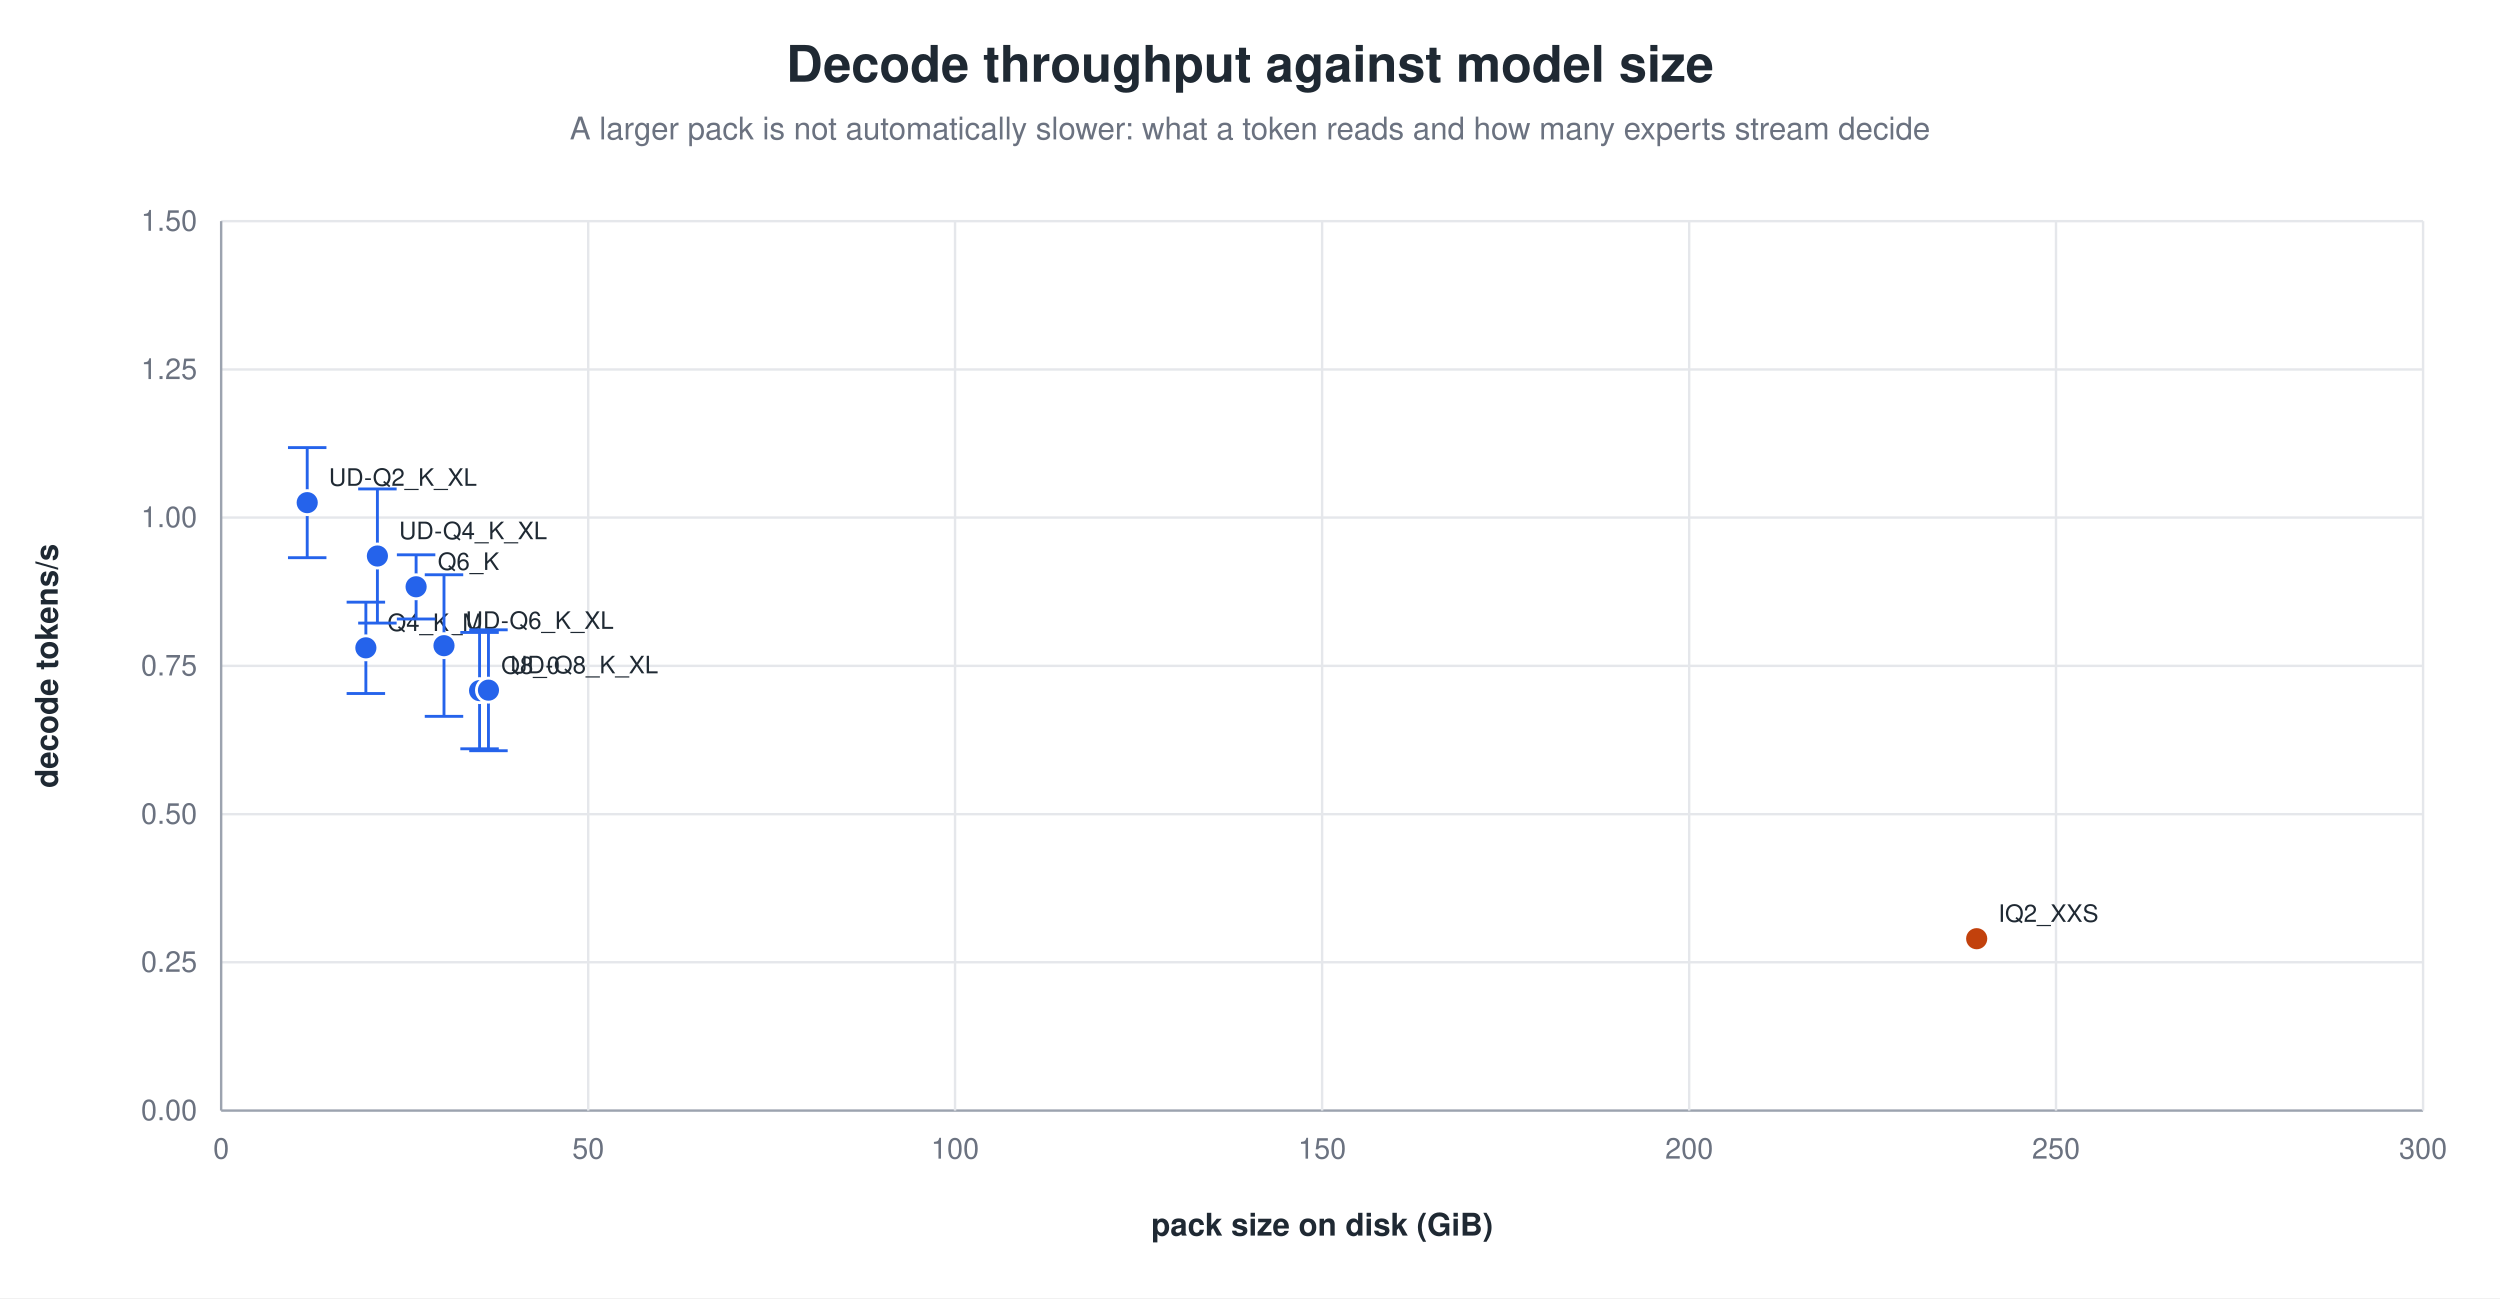
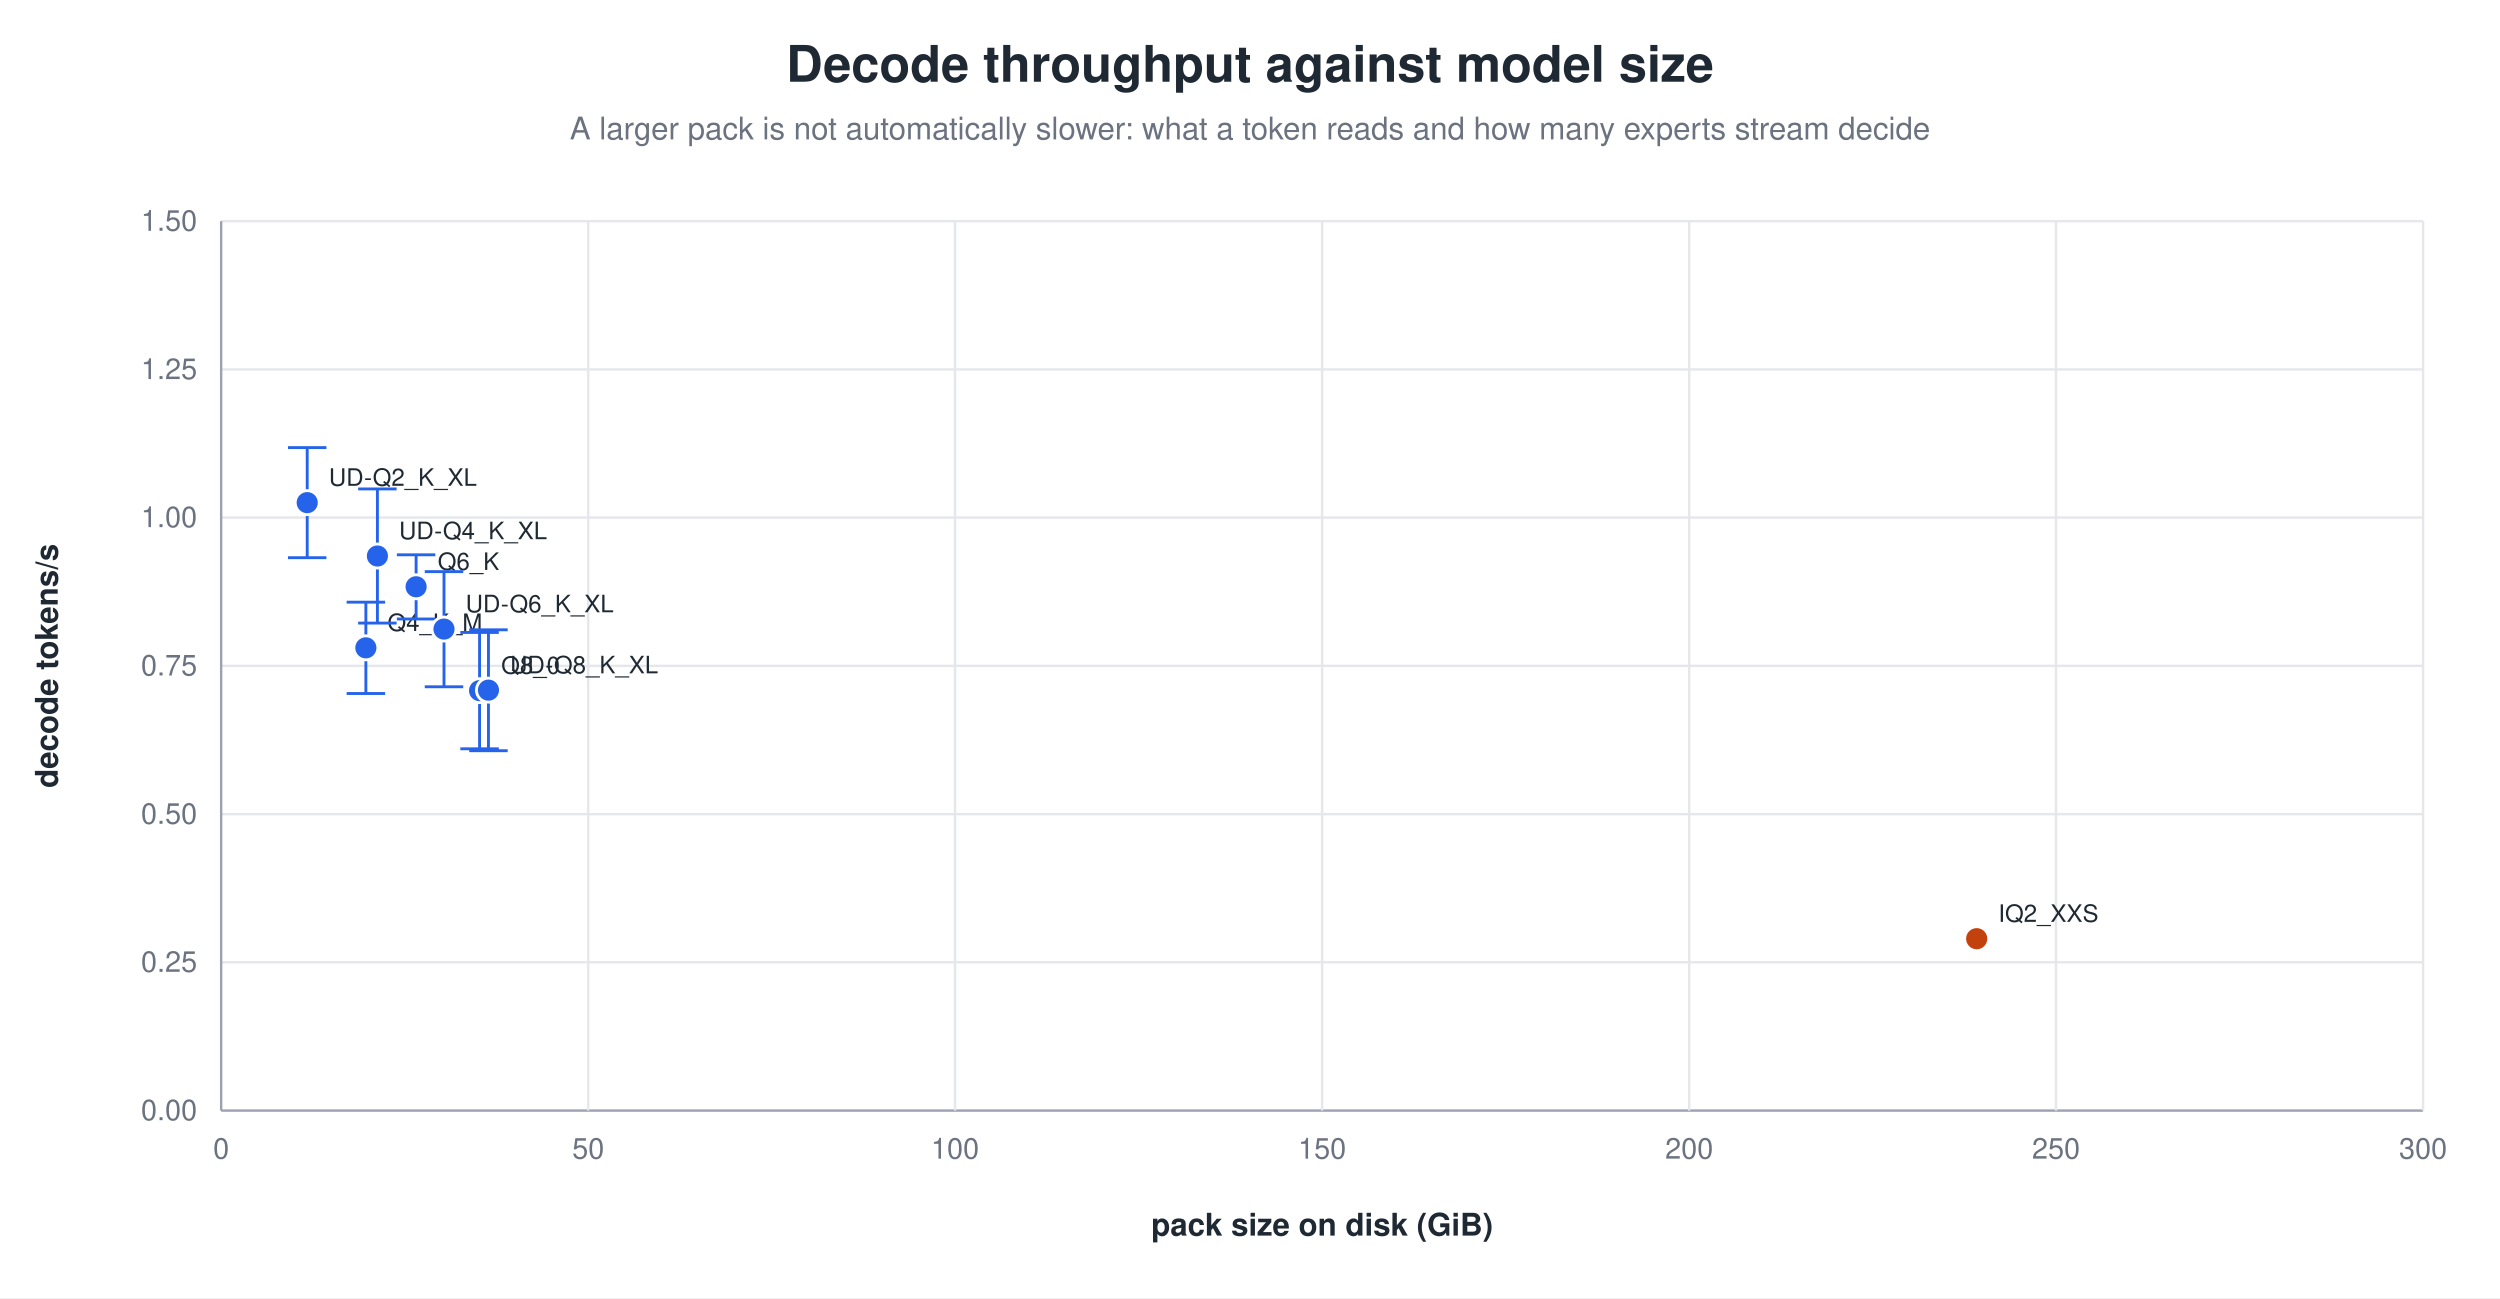
<svg xmlns="http://www.w3.org/2000/svg" width="1040" height="540" viewBox="0 0 1040 540" role="img" aria-label="Decode throughput against model size">
  <rect width="1040" height="540" fill="white" />
  <text x="520.0" y="34" text-anchor="middle" font-family="Helvetica, Arial, sans-serif" font-size="21" font-weight="600" fill="#1f2933">Decode throughput against model size</text>
  <text x="520.0" y="58" text-anchor="middle" font-family="Helvetica, Arial, sans-serif" font-size="13" fill="#6b7280">A larger pack is not automatically slower: what a token reads and how many experts stream decide</text>
  <line x1="92.0" y1="462.0" x2="1008.0" y2="462.0" stroke="#9ca3af" stroke-width="1.0" />
  <text x="82.0" y="466.0" text-anchor="end" font-family="Helvetica, Arial, sans-serif" font-size="12" fill="#6b7280" font-weight="400">0.00</text>
  <line x1="92.0" y1="400.3" x2="1008.0" y2="400.3" stroke="#e5e7eb" stroke-width="1.0" />
  <text x="82.0" y="404.3" text-anchor="end" font-family="Helvetica, Arial, sans-serif" font-size="12" fill="#6b7280" font-weight="400">0.25</text>
  <line x1="92.0" y1="338.7" x2="1008.0" y2="338.7" stroke="#e5e7eb" stroke-width="1.0" />
  <text x="82.0" y="342.7" text-anchor="end" font-family="Helvetica, Arial, sans-serif" font-size="12" fill="#6b7280" font-weight="400">0.50</text>
  <line x1="92.0" y1="277.0" x2="1008.0" y2="277.0" stroke="#e5e7eb" stroke-width="1.0" />
  <text x="82.0" y="281.0" text-anchor="end" font-family="Helvetica, Arial, sans-serif" font-size="12" fill="#6b7280" font-weight="400">0.75</text>
  <line x1="92.0" y1="215.3" x2="1008.0" y2="215.3" stroke="#e5e7eb" stroke-width="1.0" />
  <text x="82.0" y="219.3" text-anchor="end" font-family="Helvetica, Arial, sans-serif" font-size="12" fill="#6b7280" font-weight="400">1.00</text>
  <line x1="92.0" y1="153.7" x2="1008.0" y2="153.7" stroke="#e5e7eb" stroke-width="1.0" />
  <text x="82.0" y="157.7" text-anchor="end" font-family="Helvetica, Arial, sans-serif" font-size="12" fill="#6b7280" font-weight="400">1.25</text>
  <line x1="92.0" y1="92.0" x2="1008.0" y2="92.0" stroke="#e5e7eb" stroke-width="1.0" />
  <text x="82.0" y="96.0" text-anchor="end" font-family="Helvetica, Arial, sans-serif" font-size="12" fill="#6b7280" font-weight="400">1.50</text>
  <line x1="92.0" y1="92.0" x2="92.0" y2="462.0" stroke="#9ca3af" stroke-width="1.0" />
  <text x="92.0" y="482.0" text-anchor="middle" font-family="Helvetica, Arial, sans-serif" font-size="12" fill="#6b7280" font-weight="400">0</text>
  <line x1="244.7" y1="92.0" x2="244.7" y2="462.0" stroke="#e5e7eb" stroke-width="1.0" />
  <text x="244.7" y="482.0" text-anchor="middle" font-family="Helvetica, Arial, sans-serif" font-size="12" fill="#6b7280" font-weight="400">50</text>
  <line x1="397.3" y1="92.0" x2="397.3" y2="462.0" stroke="#e5e7eb" stroke-width="1.0" />
  <text x="397.3" y="482.0" text-anchor="middle" font-family="Helvetica, Arial, sans-serif" font-size="12" fill="#6b7280" font-weight="400">100</text>
  <line x1="550.0" y1="92.0" x2="550.0" y2="462.0" stroke="#e5e7eb" stroke-width="1.0" />
  <text x="550.0" y="482.0" text-anchor="middle" font-family="Helvetica, Arial, sans-serif" font-size="12" fill="#6b7280" font-weight="400">150</text>
  <line x1="702.7" y1="92.0" x2="702.7" y2="462.0" stroke="#e5e7eb" stroke-width="1.0" />
  <text x="702.7" y="482.0" text-anchor="middle" font-family="Helvetica, Arial, sans-serif" font-size="12" fill="#6b7280" font-weight="400">200</text>
  <line x1="855.3" y1="92.0" x2="855.3" y2="462.0" stroke="#e5e7eb" stroke-width="1.0" />
  <text x="855.3" y="482.0" text-anchor="middle" font-family="Helvetica, Arial, sans-serif" font-size="12" fill="#6b7280" font-weight="400">250</text>
  <line x1="1008.0" y1="92.0" x2="1008.0" y2="462.0" stroke="#e5e7eb" stroke-width="1.0" />
  <text x="1008.0" y="482.0" text-anchor="middle" font-family="Helvetica, Arial, sans-serif" font-size="12" fill="#6b7280" font-weight="400">300</text>
  <text x="24.0" y="277.0" text-anchor="middle" font-family="Helvetica, Arial, sans-serif" font-size="13" fill="#1f2933" font-weight="600" transform="rotate(-90.0 24.0 277.0)">decode tokens/s</text>
  <text x="550.0" y="514.0" text-anchor="middle" font-family="Helvetica, Arial, sans-serif" font-size="13" fill="#1f2933" font-weight="600">pack size on disk (GiB)</text>
  <line x1="152.2" y1="250.5" x2="152.2" y2="288.5" stroke="#2563eb" stroke-width="1.2" />
  <line x1="144.2" y1="250.5" x2="160.2" y2="250.5" stroke="#2563eb" stroke-width="1.2" />
  <line x1="144.2" y1="288.5" x2="160.2" y2="288.5" stroke="#2563eb" stroke-width="1.2" />
  <circle cx="152.2" cy="269.5" r="5.0" fill="#2563eb" stroke="white" stroke-width="1.2" opacity="1.00" />
  <text x="161.2" y="262.5" text-anchor="start" font-family="Helvetica, Arial, sans-serif" font-size="10" fill="#1f2933" font-weight="500">Q4_K_M</text>
  <line x1="173.1" y1="230.8" x2="173.1" y2="257.5" stroke="#2563eb" stroke-width="1.2" />
  <line x1="165.1" y1="230.8" x2="181.1" y2="230.8" stroke="#2563eb" stroke-width="1.2" />
  <line x1="165.1" y1="257.5" x2="181.1" y2="257.5" stroke="#2563eb" stroke-width="1.2" />
  <circle cx="173.1" cy="244.1" r="5.0" fill="#2563eb" stroke="white" stroke-width="1.2" opacity="1.00" />
  <text x="182.1" y="237.1" text-anchor="start" font-family="Helvetica, Arial, sans-serif" font-size="10" fill="#1f2933" font-weight="500">Q6_K</text>
  <line x1="199.5" y1="263.1" x2="199.5" y2="311.5" stroke="#2563eb" stroke-width="1.2" />
  <line x1="191.5" y1="263.1" x2="207.5" y2="263.1" stroke="#2563eb" stroke-width="1.2" />
  <line x1="191.5" y1="311.5" x2="207.5" y2="311.5" stroke="#2563eb" stroke-width="1.2" />
  <circle cx="199.5" cy="287.3" r="5.0" fill="#2563eb" stroke="white" stroke-width="1.2" opacity="1.00" />
  <text x="208.5" y="280.3" text-anchor="start" font-family="Helvetica, Arial, sans-serif" font-size="10" fill="#1f2933" font-weight="500">Q8_0</text>
  <line x1="127.8" y1="186.2" x2="127.8" y2="232.0" stroke="#2563eb" stroke-width="1.2" />
  <line x1="119.8" y1="186.2" x2="135.8" y2="186.2" stroke="#2563eb" stroke-width="1.2" />
  <line x1="119.8" y1="232.0" x2="135.8" y2="232.0" stroke="#2563eb" stroke-width="1.2" />
  <circle cx="127.8" cy="209.1" r="5.0" fill="#2563eb" stroke="white" stroke-width="1.2" opacity="1.00" />
  <text x="136.8" y="202.1" text-anchor="start" font-family="Helvetica, Arial, sans-serif" font-size="10" fill="#1f2933" font-weight="500">UD-Q2_K_XL</text>
  <line x1="157.0" y1="203.4" x2="157.0" y2="259.2" stroke="#2563eb" stroke-width="1.2" />
  <line x1="149.0" y1="203.4" x2="165.0" y2="203.4" stroke="#2563eb" stroke-width="1.2" />
  <line x1="149.0" y1="259.2" x2="165.0" y2="259.2" stroke="#2563eb" stroke-width="1.2" />
  <circle cx="157.0" cy="231.3" r="5.0" fill="#2563eb" stroke="white" stroke-width="1.2" opacity="1.00" />
  <text x="166.0" y="224.3" text-anchor="start" font-family="Helvetica, Arial, sans-serif" font-size="10" fill="#1f2933" font-weight="500">UD-Q4_K_XL</text>
-   <line x1="184.7" y1="239.1" x2="184.7" y2="298.0" stroke="#2563eb" stroke-width="1.2" />
-   <line x1="176.7" y1="239.1" x2="192.7" y2="239.1" stroke="#2563eb" stroke-width="1.2" />
-   <line x1="176.7" y1="298.0" x2="192.7" y2="298.0" stroke="#2563eb" stroke-width="1.2" />
-   <circle cx="184.7" cy="268.6" r="5.0" fill="#2563eb" stroke="white" stroke-width="1.2" opacity="1.00" />
-   <text x="193.7" y="261.6" text-anchor="start" font-family="Helvetica, Arial, sans-serif" font-size="10" fill="#1f2933" font-weight="500">UD-Q6_K_XL</text>
+   <line x1="184.7" y1="237.8" x2="184.7" y2="285.7" stroke="#2563eb" stroke-width="1.2" />
+   <line x1="176.7" y1="237.8" x2="192.7" y2="237.8" stroke="#2563eb" stroke-width="1.2" />
+   <line x1="176.7" y1="285.7" x2="192.7" y2="285.7" stroke="#2563eb" stroke-width="1.2" />
+   <circle cx="184.7" cy="261.7" r="5.0" fill="#2563eb" stroke="white" stroke-width="1.2" opacity="1.00" />
+   <text x="193.7" y="254.7" text-anchor="start" font-family="Helvetica, Arial, sans-serif" font-size="10" fill="#1f2933" font-weight="500">UD-Q6_K_XL</text>
  <line x1="203.2" y1="262.0" x2="203.2" y2="312.3" stroke="#2563eb" stroke-width="1.2" />
  <line x1="195.2" y1="262.0" x2="211.2" y2="262.0" stroke="#2563eb" stroke-width="1.2" />
  <line x1="195.2" y1="312.3" x2="211.2" y2="312.3" stroke="#2563eb" stroke-width="1.2" />
  <circle cx="203.2" cy="287.1" r="5.0" fill="#2563eb" stroke="white" stroke-width="1.2" opacity="1.00" />
  <text x="212.2" y="280.1" text-anchor="start" font-family="Helvetica, Arial, sans-serif" font-size="10" fill="#1f2933" font-weight="500">UD-Q8_K_XL</text>
  <circle cx="822.3" cy="390.5" r="5.0" fill="#c2410c" stroke="white" stroke-width="1.2" opacity="1.00" />
  <text x="831.3" y="383.5" text-anchor="start" font-family="Helvetica, Arial, sans-serif" font-size="10" fill="#1f2933" font-weight="500">IQ2_XXS</text>
</svg>
